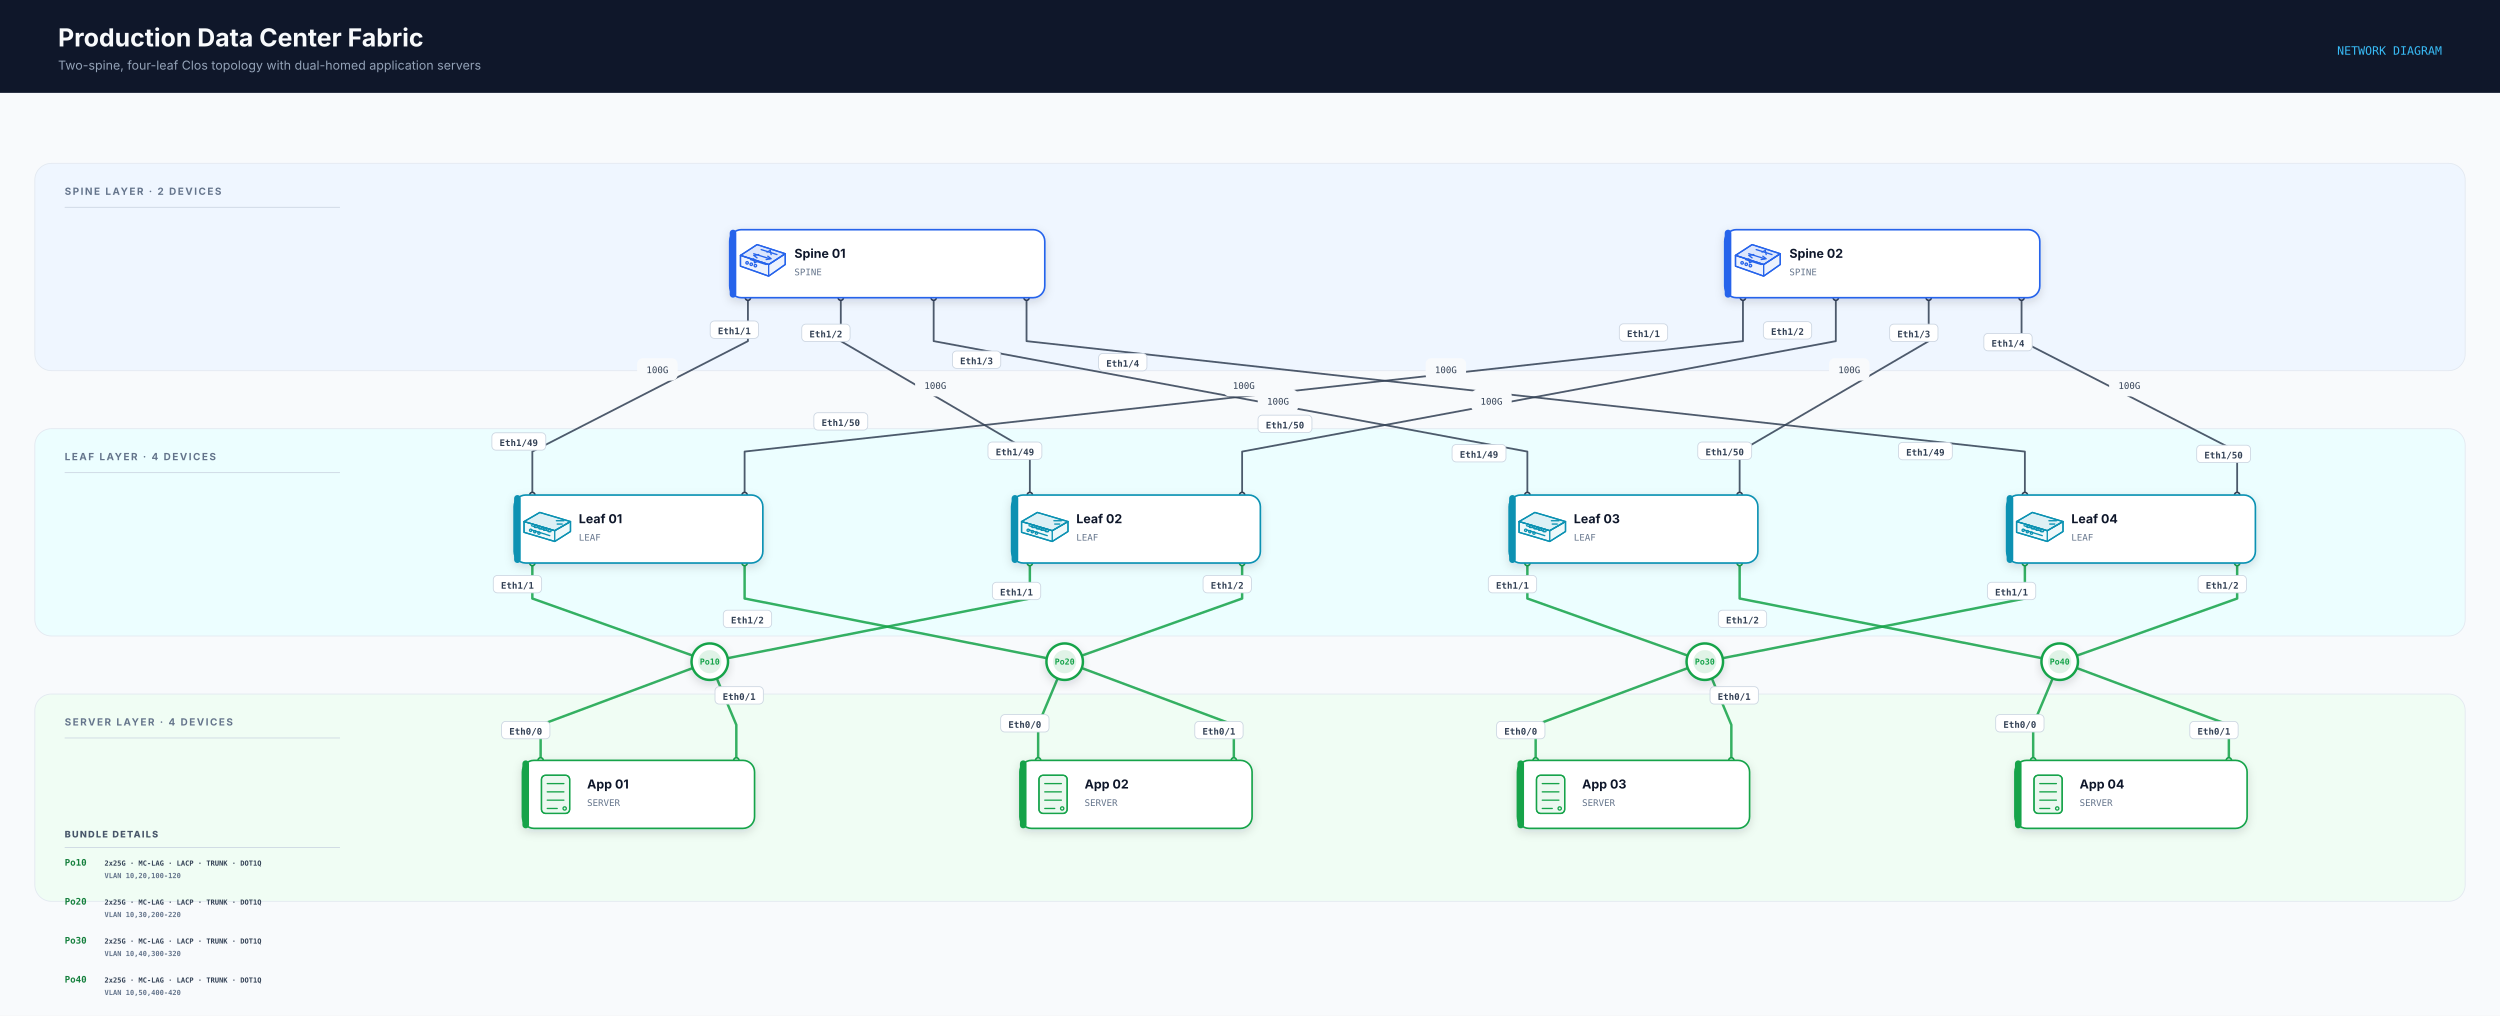
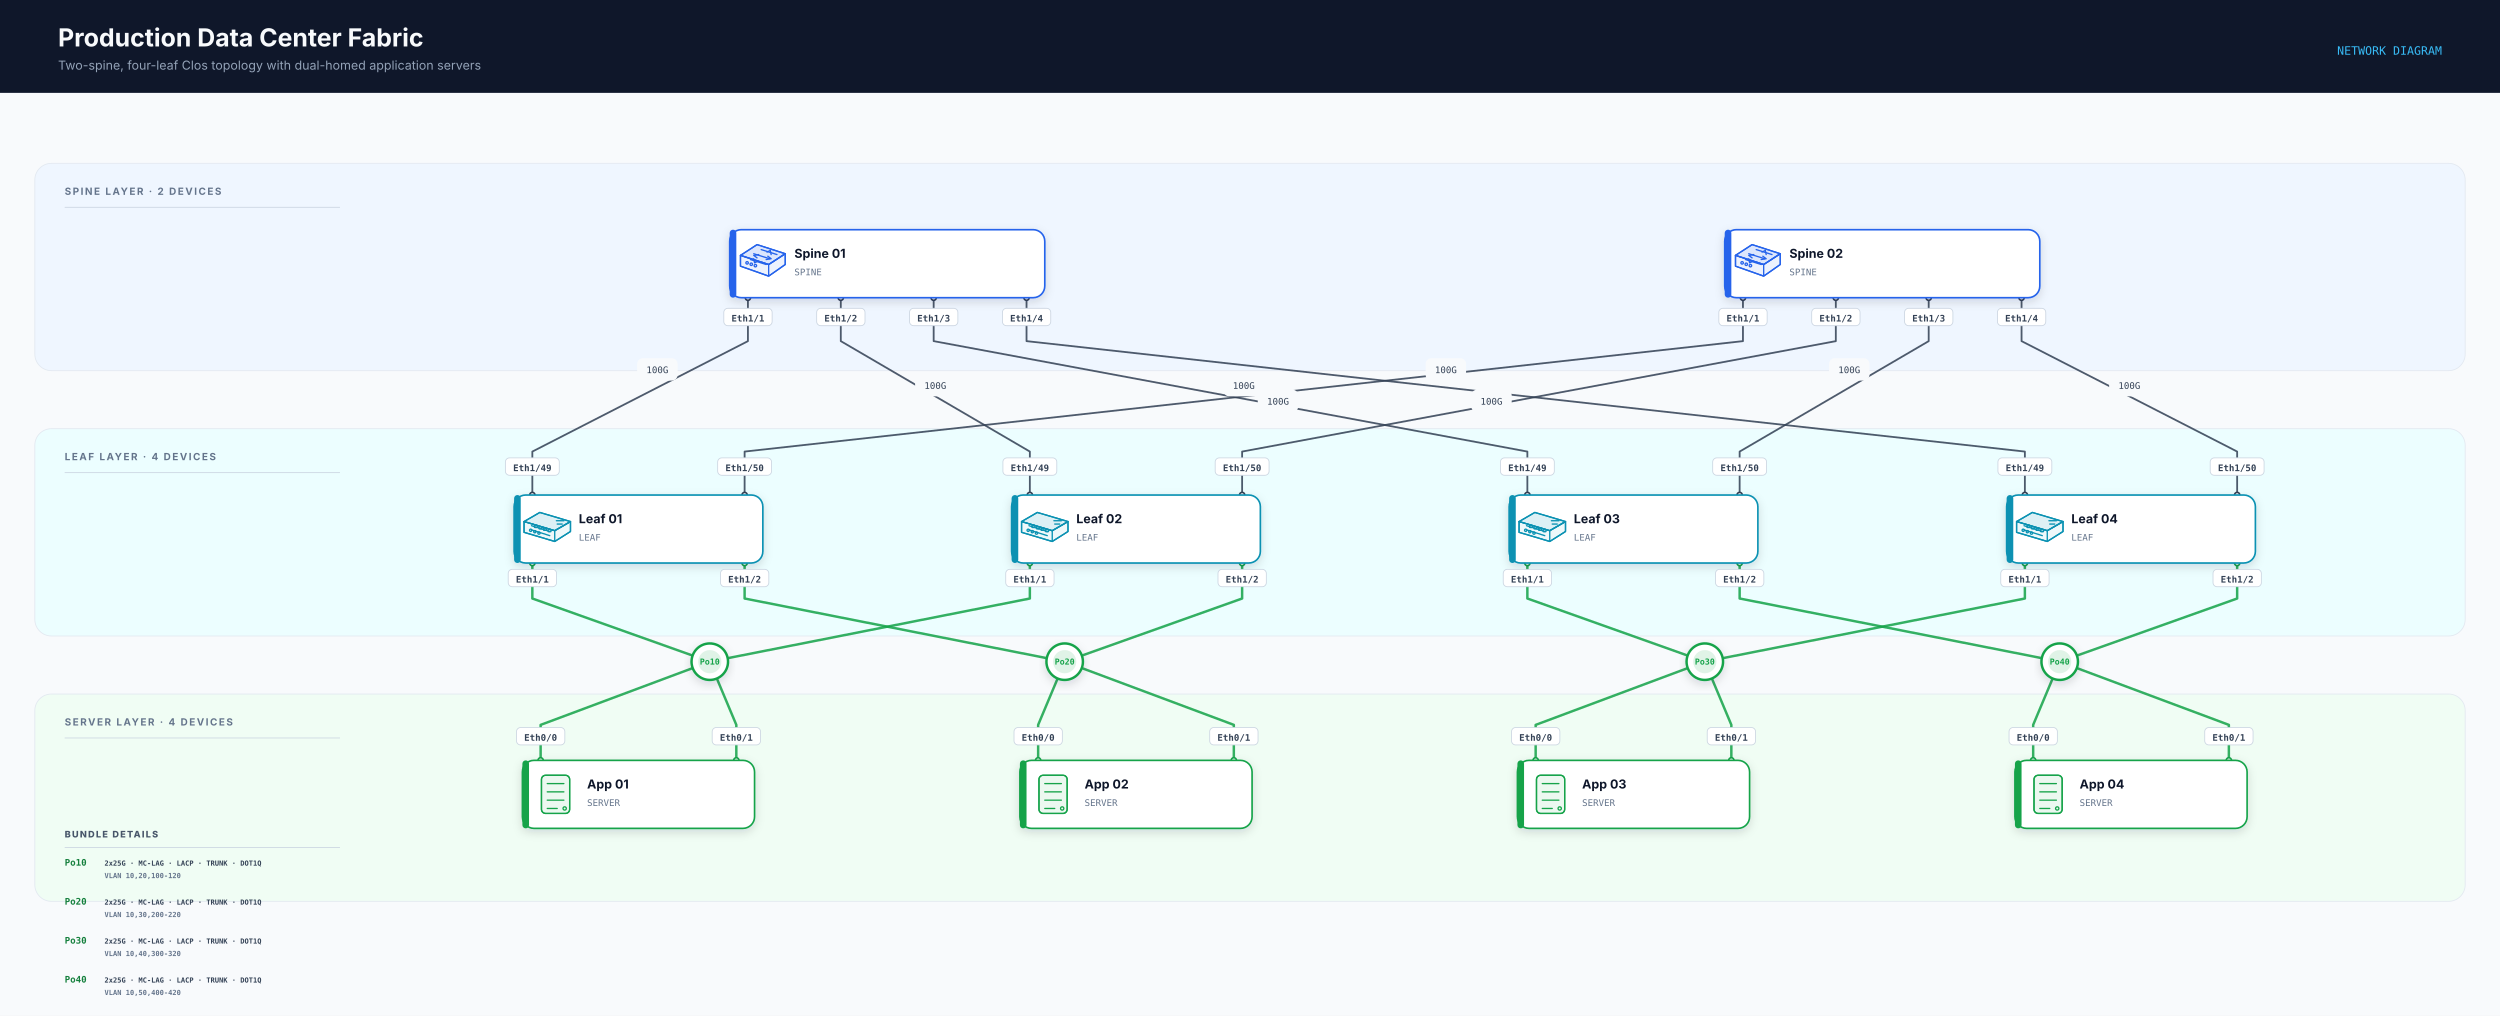
<svg xmlns="http://www.w3.org/2000/svg" class="theme-light" width="3015" height="1225" viewBox="0 0 3015 1225" role="img" shape-rendering="geometricPrecision">
  <defs>
    <filter id="shadow" x="-20%" y="-20%" width="140%" height="150%">
      <feDropShadow dx="0" dy="4" stdDeviation="6" flood-color="#0f172a" flood-opacity=".14" />
    </filter>
  </defs>
  <rect width="100%" height="100%" fill="#f8fafc" />
  <rect x="0" y="0" width="3015" height="112" fill="#0f172a" />
  <text x="70" y="56" fill="#f8fafc" font-family="Inter,Segoe UI,sans-serif" font-size="30" font-weight="700">Production Data Center Fabric</text>
  <text x="70" y="84" fill="#94a3b8" font-family="Inter,Segoe UI,sans-serif" font-size="15">Two-spine, four-leaf Clos topology with dual-homed application servers</text>
  <text x="2945" y="66" text-anchor="end" fill="#38bdf8" font-family="ui-monospace,SFMono-Regular,monospace" font-size="14">NETWORK DIAGRAM</text>
  <rect x="42" y="197.0" width="2931.0" height="250.0" rx="20" fill="#eff6ff" stroke="#e2e8f0" />
  <rect x="42" y="517.0" width="2931.0" height="250.0" rx="20" fill="#ecfeff" stroke="#e2e8f0" />
  <rect x="42" y="837.0" width="2931.0" height="250.0" rx="20" fill="#f0fdf4" stroke="#e2e8f0" />
  <g id="row-headings">
    <g class="row-heading row-heading-spine">
      <path d="M78 250.0 H410" stroke="#cbd5e1" stroke-width="1" />
      <text x="78" y="235.0" fill="#64748b" font-family="Inter,Segoe UI,sans-serif" font-size="12" font-weight="700" letter-spacing="1.8">SPINE LAYER · 2 DEVICES</text>
    </g>
    <g class="row-heading row-heading-leaf">
      <path d="M78 570.0 H410" stroke="#cbd5e1" stroke-width="1" />
      <text x="78" y="555.0" fill="#64748b" font-family="Inter,Segoe UI,sans-serif" font-size="12" font-weight="700" letter-spacing="1.8">LEAF LAYER · 4 DEVICES</text>
    </g>
    <g class="row-heading row-heading-server">
      <path d="M78 890.0 H410" stroke="#cbd5e1" stroke-width="1" />
      <text x="78" y="875.0" fill="#64748b" font-family="Inter,Segoe UI,sans-serif" font-size="12" font-weight="700" letter-spacing="1.8">SERVER LAYER · 4 DEVICES</text>
    </g>
  </g>
  <g id="links">
    <g id="link-1" data-netdiag-kind="link">
      <path d="M 902.0 359.0 V 411.4 L 642.0 544.6 V 597.0" fill="none" stroke="#334155" stroke-width="2.2" stroke-linecap="round" stroke-linejoin="round" opacity=".86" />
      <circle cx="902.0" cy="359.0" r="3.2" fill="#ffffff" stroke="#334155" stroke-width="2" />
      <circle cx="642.0" cy="597.0" r="3.2" fill="#ffffff" stroke="#334155" stroke-width="2" />
    </g>
    <g id="link-2" data-netdiag-kind="link">
      <path d="M 1014.0 359.0 V 411.4 L 1242.0 544.6 V 597.0" fill="none" stroke="#334155" stroke-width="2.2" stroke-linecap="round" stroke-linejoin="round" opacity=".86" />
      <circle cx="1014.0" cy="359.0" r="3.2" fill="#ffffff" stroke="#334155" stroke-width="2" />
      <circle cx="1242.0" cy="597.0" r="3.2" fill="#ffffff" stroke="#334155" stroke-width="2" />
    </g>
    <g id="link-3" data-netdiag-kind="link">
      <path d="M 1126.0 359.0 V 411.4 L 1842.0 544.6 V 597.0" fill="none" stroke="#334155" stroke-width="2.2" stroke-linecap="round" stroke-linejoin="round" opacity=".86" />
      <circle cx="1126.0" cy="359.0" r="3.2" fill="#ffffff" stroke="#334155" stroke-width="2" />
      <circle cx="1842.0" cy="597.0" r="3.2" fill="#ffffff" stroke="#334155" stroke-width="2" />
    </g>
    <g id="link-4" data-netdiag-kind="link">
      <path d="M 1238.0 359.0 V 411.4 L 2442.0 544.6 V 597.0" fill="none" stroke="#334155" stroke-width="2.2" stroke-linecap="round" stroke-linejoin="round" opacity=".86" />
      <circle cx="1238.0" cy="359.0" r="3.2" fill="#ffffff" stroke="#334155" stroke-width="2" />
      <circle cx="2442.0" cy="597.0" r="3.2" fill="#ffffff" stroke="#334155" stroke-width="2" />
    </g>
    <g id="link-5" data-netdiag-kind="link">
      <path d="M 2102.0 359.0 V 411.4 L 898.0 544.6 V 597.0" fill="none" stroke="#334155" stroke-width="2.2" stroke-linecap="round" stroke-linejoin="round" opacity=".86" />
      <circle cx="2102.0" cy="359.0" r="3.2" fill="#ffffff" stroke="#334155" stroke-width="2" />
      <circle cx="898.0" cy="597.0" r="3.2" fill="#ffffff" stroke="#334155" stroke-width="2" />
    </g>
    <g id="link-6" data-netdiag-kind="link">
      <path d="M 2214.0 359.0 V 411.4 L 1498.0 544.6 V 597.0" fill="none" stroke="#334155" stroke-width="2.2" stroke-linecap="round" stroke-linejoin="round" opacity=".86" />
      <circle cx="2214.0" cy="359.0" r="3.2" fill="#ffffff" stroke="#334155" stroke-width="2" />
      <circle cx="1498.0" cy="597.0" r="3.2" fill="#ffffff" stroke="#334155" stroke-width="2" />
    </g>
    <g id="link-7" data-netdiag-kind="link">
      <path d="M 2326.0 359.0 V 411.4 L 2098.0 544.6 V 597.0" fill="none" stroke="#334155" stroke-width="2.2" stroke-linecap="round" stroke-linejoin="round" opacity=".86" />
      <circle cx="2326.0" cy="359.0" r="3.2" fill="#ffffff" stroke="#334155" stroke-width="2" />
      <circle cx="2098.0" cy="597.0" r="3.2" fill="#ffffff" stroke="#334155" stroke-width="2" />
    </g>
    <g id="link-8" data-netdiag-kind="link">
      <path d="M 2438.0 359.0 V 411.4 L 2698.0 544.6 V 597.0" fill="none" stroke="#334155" stroke-width="2.2" stroke-linecap="round" stroke-linejoin="round" opacity=".86" />
      <circle cx="2438.0" cy="359.0" r="3.2" fill="#ffffff" stroke="#334155" stroke-width="2" />
      <circle cx="2698.0" cy="597.0" r="3.2" fill="#ffffff" stroke="#334155" stroke-width="2" />
    </g>
    <g id="link-9" data-netdiag-kind="link">
      <path d="M 642.0 679.0 V 721.8 L 856.0 798.0 L 652.0 874.2 V 917.0" fill="none" stroke="#16a34a" stroke-width="3.0" stroke-linecap="round" stroke-linejoin="round" opacity=".86" />
      <circle cx="642.0" cy="679.0" r="3.2" fill="#ffffff" stroke="#16a34a" stroke-width="2" />
      <circle cx="652.0" cy="917.0" r="3.2" fill="#ffffff" stroke="#16a34a" stroke-width="2" />
    </g>
    <g id="link-10" data-netdiag-kind="link">
      <path d="M 1242.0 679.0 V 721.8 L 856.0 798.0 L 888.0 874.2 V 917.0" fill="none" stroke="#16a34a" stroke-width="3.0" stroke-linecap="round" stroke-linejoin="round" opacity=".86" />
      <circle cx="1242.0" cy="679.0" r="3.2" fill="#ffffff" stroke="#16a34a" stroke-width="2" />
      <circle cx="888.0" cy="917.0" r="3.2" fill="#ffffff" stroke="#16a34a" stroke-width="2" />
    </g>
    <g id="link-11" data-netdiag-kind="link">
      <path d="M 898.0 679.0 V 721.8 L 1284.0 798.0 L 1252.0 874.2 V 917.0" fill="none" stroke="#16a34a" stroke-width="3.0" stroke-linecap="round" stroke-linejoin="round" opacity=".86" />
      <circle cx="898.0" cy="679.0" r="3.2" fill="#ffffff" stroke="#16a34a" stroke-width="2" />
      <circle cx="1252.0" cy="917.0" r="3.2" fill="#ffffff" stroke="#16a34a" stroke-width="2" />
    </g>
    <g id="link-12" data-netdiag-kind="link">
      <path d="M 1498.0 679.0 V 721.8 L 1284.0 798.0 L 1488.0 874.2 V 917.0" fill="none" stroke="#16a34a" stroke-width="3.0" stroke-linecap="round" stroke-linejoin="round" opacity=".86" />
      <circle cx="1498.0" cy="679.0" r="3.2" fill="#ffffff" stroke="#16a34a" stroke-width="2" />
      <circle cx="1488.0" cy="917.0" r="3.2" fill="#ffffff" stroke="#16a34a" stroke-width="2" />
    </g>
    <g id="link-13" data-netdiag-kind="link">
      <path d="M 1842.0 679.0 V 721.8 L 2056.0 798.0 L 1852.0 874.2 V 917.0" fill="none" stroke="#16a34a" stroke-width="3.0" stroke-linecap="round" stroke-linejoin="round" opacity=".86" />
      <circle cx="1842.0" cy="679.0" r="3.2" fill="#ffffff" stroke="#16a34a" stroke-width="2" />
      <circle cx="1852.0" cy="917.0" r="3.2" fill="#ffffff" stroke="#16a34a" stroke-width="2" />
    </g>
    <g id="link-14" data-netdiag-kind="link">
      <path d="M 2442.0 679.0 V 721.8 L 2056.0 798.0 L 2088.0 874.2 V 917.0" fill="none" stroke="#16a34a" stroke-width="3.0" stroke-linecap="round" stroke-linejoin="round" opacity=".86" />
      <circle cx="2442.0" cy="679.0" r="3.2" fill="#ffffff" stroke="#16a34a" stroke-width="2" />
      <circle cx="2088.0" cy="917.0" r="3.2" fill="#ffffff" stroke="#16a34a" stroke-width="2" />
    </g>
    <g id="link-15" data-netdiag-kind="link">
      <path d="M 2098.0 679.0 V 721.8 L 2484.0 798.0 L 2452.0 874.2 V 917.0" fill="none" stroke="#16a34a" stroke-width="3.0" stroke-linecap="round" stroke-linejoin="round" opacity=".86" />
      <circle cx="2098.0" cy="679.0" r="3.2" fill="#ffffff" stroke="#16a34a" stroke-width="2" />
      <circle cx="2452.0" cy="917.0" r="3.2" fill="#ffffff" stroke="#16a34a" stroke-width="2" />
    </g>
    <g id="link-16" data-netdiag-kind="link">
      <path d="M 2698.0 679.0 V 721.8 L 2484.0 798.0 L 2688.0 874.2 V 917.0" fill="none" stroke="#16a34a" stroke-width="3.0" stroke-linecap="round" stroke-linejoin="round" opacity=".86" />
      <circle cx="2698.0" cy="679.0" r="3.2" fill="#ffffff" stroke="#16a34a" stroke-width="2" />
      <circle cx="2688.0" cy="917.0" r="3.2" fill="#ffffff" stroke="#16a34a" stroke-width="2" />
    </g>
  </g>
  <g id="nodes">
    <g id="app-01" data-netdiag-kind="node" filter="url(#shadow)">
      <rect x="630.0" y="917.0" width="280.0" height="82.0" rx="14" fill="#ffffff" stroke="#16a34a" stroke-width="2" />
      <rect x="630.0" y="917.0" width="8" height="82.0" rx="4" fill="#16a34a" />
      <g class="device-icon device-icon-server" transform="translate(670.0 958.0)" stroke="#16a34a" fill="none" stroke-width="1.6" stroke-linecap="round" stroke-linejoin="round">
        <rect x="-17" y="-23" width="34" height="46" rx="5" fill="#16a34a" fill-opacity=".08" />
        <rect x="-17" y="-23" width="34" height="46" rx="5" />
        <path d="M-10 -13h20M-10 -3h20M-10 7h20M-10 17h12" />
        <circle cx="11" cy="17" r="2" />
      </g>
      <text class="node-title" x="708.0" y="951.0" fill="#0f172a" font-family="Inter,Segoe UI,Arial,sans-serif" font-size="15" font-weight="700">App 01</text>
      <text x="708.0" y="972.0" fill="#64748b" font-family="ui-monospace,SFMono-Regular,monospace" font-size="11">SERVER</text>
    </g>
    <g id="app-02" data-netdiag-kind="node" filter="url(#shadow)">
      <rect x="1230.0" y="917.0" width="280.0" height="82.0" rx="14" fill="#ffffff" stroke="#16a34a" stroke-width="2" />
      <rect x="1230.0" y="917.0" width="8" height="82.0" rx="4" fill="#16a34a" />
      <g class="device-icon device-icon-server" transform="translate(1270.0 958.0)" stroke="#16a34a" fill="none" stroke-width="1.6" stroke-linecap="round" stroke-linejoin="round">
        <rect x="-17" y="-23" width="34" height="46" rx="5" fill="#16a34a" fill-opacity=".08" />
        <rect x="-17" y="-23" width="34" height="46" rx="5" />
        <path d="M-10 -13h20M-10 -3h20M-10 7h20M-10 17h12" />
        <circle cx="11" cy="17" r="2" />
      </g>
      <text class="node-title" x="1308.0" y="951.0" fill="#0f172a" font-family="Inter,Segoe UI,Arial,sans-serif" font-size="15" font-weight="700">App 02</text>
      <text x="1308.0" y="972.0" fill="#64748b" font-family="ui-monospace,SFMono-Regular,monospace" font-size="11">SERVER</text>
    </g>
    <g id="app-03" data-netdiag-kind="node" filter="url(#shadow)">
      <rect x="1830.0" y="917.0" width="280.0" height="82.0" rx="14" fill="#ffffff" stroke="#16a34a" stroke-width="2" />
      <rect x="1830.0" y="917.0" width="8" height="82.0" rx="4" fill="#16a34a" />
      <g class="device-icon device-icon-server" transform="translate(1870.0 958.0)" stroke="#16a34a" fill="none" stroke-width="1.6" stroke-linecap="round" stroke-linejoin="round">
        <rect x="-17" y="-23" width="34" height="46" rx="5" fill="#16a34a" fill-opacity=".08" />
        <rect x="-17" y="-23" width="34" height="46" rx="5" />
        <path d="M-10 -13h20M-10 -3h20M-10 7h20M-10 17h12" />
        <circle cx="11" cy="17" r="2" />
      </g>
      <text class="node-title" x="1908.0" y="951.0" fill="#0f172a" font-family="Inter,Segoe UI,Arial,sans-serif" font-size="15" font-weight="700">App 03</text>
      <text x="1908.0" y="972.0" fill="#64748b" font-family="ui-monospace,SFMono-Regular,monospace" font-size="11">SERVER</text>
    </g>
    <g id="app-04" data-netdiag-kind="node" filter="url(#shadow)">
      <rect x="2430.0" y="917.0" width="280.0" height="82.0" rx="14" fill="#ffffff" stroke="#16a34a" stroke-width="2" />
      <rect x="2430.0" y="917.0" width="8" height="82.0" rx="4" fill="#16a34a" />
      <g class="device-icon device-icon-server" transform="translate(2470.0 958.0)" stroke="#16a34a" fill="none" stroke-width="1.6" stroke-linecap="round" stroke-linejoin="round">
        <rect x="-17" y="-23" width="34" height="46" rx="5" fill="#16a34a" fill-opacity=".08" />
        <rect x="-17" y="-23" width="34" height="46" rx="5" />
        <path d="M-10 -13h20M-10 -3h20M-10 7h20M-10 17h12" />
        <circle cx="11" cy="17" r="2" />
      </g>
      <text class="node-title" x="2508.0" y="951.0" fill="#0f172a" font-family="Inter,Segoe UI,Arial,sans-serif" font-size="15" font-weight="700">App 04</text>
      <text x="2508.0" y="972.0" fill="#64748b" font-family="ui-monospace,SFMono-Regular,monospace" font-size="11">SERVER</text>
    </g>
    <g id="leaf-01" data-netdiag-kind="node" filter="url(#shadow)">
      <rect x="620.0" y="597.0" width="300.0" height="82.0" rx="14" fill="#ffffff" stroke="#0891b2" stroke-width="2" />
      <rect x="620.0" y="597.0" width="8" height="82.0" rx="4" fill="#0891b2" />
      <g class="device-icon device-icon-leaf" transform="translate(660.0 638.0)" stroke="#0891b2" fill="none" stroke-width="1.6" stroke-linecap="round" stroke-linejoin="round">
        <path d="M-28 -9 -9 -20 28 -9 9 2Z" fill="#0891b2" fill-opacity=".14" />
        <path d="M-28 -9 9 2 28 -9v12L9 15-28 4Z" fill="#0891b2" fill-opacity=".07" />
        <path d="M-28 -9 -9 -20 28 -9 9 2Z" />
        <path d="M-28 -9v13L9 15 28 3v-12M9 2v13" />
        <path d="M-19 -4 3 3M-19 1 3 8" />
        <rect x="-15.5" y="-4.5" width="3.5" height="2.7" rx=".5" />
        <rect x="-10" y="-2.8" width="3.5" height="2.7" rx=".5" />
        <rect x="-4.5" y="-1.1" width="3.5" height="2.7" rx=".5" />
        <rect x="1" y=".6" width="3.5" height="2.7" rx=".5" />
        <circle cx="-20" cy="1.5" r="1.4" />
        <circle cx="-15" cy="3.2" r="1.4" />
        <circle cx="-10" cy="4.9" r="1.4" />
        <path d="M11 -10h9M12 -6h6" />
      </g>
      <text class="node-title" x="698.0" y="631.0" fill="#0f172a" font-family="Inter,Segoe UI,Arial,sans-serif" font-size="15" font-weight="700">Leaf 01</text>
      <text x="698.0" y="652.0" fill="#64748b" font-family="ui-monospace,SFMono-Regular,monospace" font-size="11">LEAF</text>
    </g>
    <g id="leaf-02" data-netdiag-kind="node" filter="url(#shadow)">
      <rect x="1220.0" y="597.0" width="300.0" height="82.0" rx="14" fill="#ffffff" stroke="#0891b2" stroke-width="2" />
      <rect x="1220.0" y="597.0" width="8" height="82.0" rx="4" fill="#0891b2" />
      <g class="device-icon device-icon-leaf" transform="translate(1260.0 638.0)" stroke="#0891b2" fill="none" stroke-width="1.6" stroke-linecap="round" stroke-linejoin="round">
        <path d="M-28 -9 -9 -20 28 -9 9 2Z" fill="#0891b2" fill-opacity=".14" />
        <path d="M-28 -9 9 2 28 -9v12L9 15-28 4Z" fill="#0891b2" fill-opacity=".07" />
        <path d="M-28 -9 -9 -20 28 -9 9 2Z" />
        <path d="M-28 -9v13L9 15 28 3v-12M9 2v13" />
        <path d="M-19 -4 3 3M-19 1 3 8" />
        <rect x="-15.5" y="-4.5" width="3.5" height="2.7" rx=".5" />
        <rect x="-10" y="-2.8" width="3.5" height="2.7" rx=".5" />
        <rect x="-4.5" y="-1.1" width="3.5" height="2.7" rx=".5" />
        <rect x="1" y=".6" width="3.5" height="2.7" rx=".5" />
        <circle cx="-20" cy="1.5" r="1.4" />
        <circle cx="-15" cy="3.2" r="1.4" />
        <circle cx="-10" cy="4.9" r="1.4" />
        <path d="M11 -10h9M12 -6h6" />
      </g>
      <text class="node-title" x="1298.0" y="631.0" fill="#0f172a" font-family="Inter,Segoe UI,Arial,sans-serif" font-size="15" font-weight="700">Leaf 02</text>
      <text x="1298.0" y="652.0" fill="#64748b" font-family="ui-monospace,SFMono-Regular,monospace" font-size="11">LEAF</text>
    </g>
    <g id="leaf-03" data-netdiag-kind="node" filter="url(#shadow)">
      <rect x="1820.0" y="597.0" width="300.0" height="82.0" rx="14" fill="#ffffff" stroke="#0891b2" stroke-width="2" />
      <rect x="1820.0" y="597.0" width="8" height="82.0" rx="4" fill="#0891b2" />
      <g class="device-icon device-icon-leaf" transform="translate(1860.0 638.0)" stroke="#0891b2" fill="none" stroke-width="1.6" stroke-linecap="round" stroke-linejoin="round">
        <path d="M-28 -9 -9 -20 28 -9 9 2Z" fill="#0891b2" fill-opacity=".14" />
        <path d="M-28 -9 9 2 28 -9v12L9 15-28 4Z" fill="#0891b2" fill-opacity=".07" />
        <path d="M-28 -9 -9 -20 28 -9 9 2Z" />
        <path d="M-28 -9v13L9 15 28 3v-12M9 2v13" />
        <path d="M-19 -4 3 3M-19 1 3 8" />
        <rect x="-15.5" y="-4.5" width="3.5" height="2.7" rx=".5" />
        <rect x="-10" y="-2.8" width="3.5" height="2.7" rx=".5" />
        <rect x="-4.5" y="-1.1" width="3.5" height="2.7" rx=".5" />
        <rect x="1" y=".6" width="3.5" height="2.7" rx=".5" />
        <circle cx="-20" cy="1.5" r="1.4" />
        <circle cx="-15" cy="3.2" r="1.4" />
        <circle cx="-10" cy="4.9" r="1.4" />
        <path d="M11 -10h9M12 -6h6" />
      </g>
      <text class="node-title" x="1898.0" y="631.0" fill="#0f172a" font-family="Inter,Segoe UI,Arial,sans-serif" font-size="15" font-weight="700">Leaf 03</text>
      <text x="1898.0" y="652.0" fill="#64748b" font-family="ui-monospace,SFMono-Regular,monospace" font-size="11">LEAF</text>
    </g>
    <g id="leaf-04" data-netdiag-kind="node" filter="url(#shadow)">
      <rect x="2420.0" y="597.0" width="300.0" height="82.0" rx="14" fill="#ffffff" stroke="#0891b2" stroke-width="2" />
      <rect x="2420.0" y="597.0" width="8" height="82.0" rx="4" fill="#0891b2" />
      <g class="device-icon device-icon-leaf" transform="translate(2460.0 638.0)" stroke="#0891b2" fill="none" stroke-width="1.6" stroke-linecap="round" stroke-linejoin="round">
        <path d="M-28 -9 -9 -20 28 -9 9 2Z" fill="#0891b2" fill-opacity=".14" />
        <path d="M-28 -9 9 2 28 -9v12L9 15-28 4Z" fill="#0891b2" fill-opacity=".07" />
        <path d="M-28 -9 -9 -20 28 -9 9 2Z" />
        <path d="M-28 -9v13L9 15 28 3v-12M9 2v13" />
        <path d="M-19 -4 3 3M-19 1 3 8" />
        <rect x="-15.5" y="-4.5" width="3.5" height="2.7" rx=".5" />
        <rect x="-10" y="-2.8" width="3.5" height="2.7" rx=".5" />
        <rect x="-4.5" y="-1.1" width="3.5" height="2.7" rx=".5" />
        <rect x="1" y=".6" width="3.5" height="2.7" rx=".5" />
        <circle cx="-20" cy="1.5" r="1.4" />
        <circle cx="-15" cy="3.2" r="1.4" />
        <circle cx="-10" cy="4.9" r="1.4" />
        <path d="M11 -10h9M12 -6h6" />
      </g>
      <text class="node-title" x="2498.0" y="631.0" fill="#0f172a" font-family="Inter,Segoe UI,Arial,sans-serif" font-size="15" font-weight="700">Leaf 04</text>
      <text x="2498.0" y="652.0" fill="#64748b" font-family="ui-monospace,SFMono-Regular,monospace" font-size="11">LEAF</text>
    </g>
    <g id="spine-01" data-netdiag-kind="node" filter="url(#shadow)">
      <rect x="880.0" y="277.0" width="380.0" height="82.0" rx="14" fill="#ffffff" stroke="#2563eb" stroke-width="2" />
      <rect x="880.0" y="277.0" width="8" height="82.0" rx="4" fill="#2563eb" />
      <g class="device-icon device-icon-spine" transform="translate(920.0 318.0)" stroke="#2563eb" fill="none" stroke-width="1.6" stroke-linecap="round" stroke-linejoin="round">
        <path d="M-27 -10 -7 -23 27 -12 7 1Z" fill="#2563eb" fill-opacity=".16" />
        <path d="M-27 -10 7 1 27 -12v13L7 15-27 3Z" fill="#2563eb" fill-opacity=".08" />
        <path d="M-27 -10 -7 -23 27 -12 7 1Z" />
        <path d="M-27 -10v13L7 15 27 1v-13M7 1v14" />
        <path d="M-11 -12 8 -6M-2 -17 17 -11M-15 -5 4 1" />
        <path d="m6 -9 4 3-6 1M5 -14l4-2 1 5M-7 -7l-4-3 6-1M-6 -3l-4 2-1-5" />
        <circle cx="-19" cy="-1" r="1.5" />
        <circle cx="-14" cy=".7" r="1.5" />
        <circle cx="-9" cy="2.4" r="1.5" />
      </g>
      <text class="node-title" x="958.0" y="311.0" fill="#0f172a" font-family="Inter,Segoe UI,Arial,sans-serif" font-size="15" font-weight="700">Spine 01</text>
      <text x="958.0" y="332.0" fill="#64748b" font-family="ui-monospace,SFMono-Regular,monospace" font-size="11">SPINE</text>
    </g>
    <g id="spine-02" data-netdiag-kind="node" filter="url(#shadow)">
      <rect x="2080.0" y="277.0" width="380.0" height="82.0" rx="14" fill="#ffffff" stroke="#2563eb" stroke-width="2" />
      <rect x="2080.0" y="277.0" width="8" height="82.0" rx="4" fill="#2563eb" />
      <g class="device-icon device-icon-spine" transform="translate(2120.0 318.0)" stroke="#2563eb" fill="none" stroke-width="1.6" stroke-linecap="round" stroke-linejoin="round">
        <path d="M-27 -10 -7 -23 27 -12 7 1Z" fill="#2563eb" fill-opacity=".16" />
        <path d="M-27 -10 7 1 27 -12v13L7 15-27 3Z" fill="#2563eb" fill-opacity=".08" />
        <path d="M-27 -10 -7 -23 27 -12 7 1Z" />
        <path d="M-27 -10v13L7 15 27 1v-13M7 1v14" />
        <path d="M-11 -12 8 -6M-2 -17 17 -11M-15 -5 4 1" />
        <path d="m6 -9 4 3-6 1M5 -14l4-2 1 5M-7 -7l-4-3 6-1M-6 -3l-4 2-1-5" />
        <circle cx="-19" cy="-1" r="1.5" />
        <circle cx="-14" cy=".7" r="1.5" />
        <circle cx="-9" cy="2.4" r="1.5" />
      </g>
      <text class="node-title" x="2158.0" y="311.0" fill="#0f172a" font-family="Inter,Segoe UI,Arial,sans-serif" font-size="15" font-weight="700">Spine 02</text>
      <text x="2158.0" y="332.0" fill="#64748b" font-family="ui-monospace,SFMono-Regular,monospace" font-size="11">SPINE</text>
    </g>
  </g>
  <g id="link-annotations" pointer-events="none">
    <g id="link-annotation-1" class="link-annotation">
-       <rect class="interface-label-badge" x="856.5" y="387.1" width="58.3" height="21.0" rx="5.0" fill="#ffffff" stroke="#cbd5e1" stroke-width="1" />
-       <text class="interface-label-text" x="885.6" y="403.1" text-anchor="middle" fill="#334155" font-family="ui-monospace,SFMono-Regular,monospace" font-size="11" font-weight="650">Eth1/1</text>
-       <rect class="interface-label-badge" x="593.2" y="521.9" width="65.0" height="21.0" rx="5.0" fill="#ffffff" stroke="#cbd5e1" stroke-width="1" />
-       <text class="interface-label-text" x="625.6" y="537.9" text-anchor="middle" fill="#334155" font-family="ui-monospace,SFMono-Regular,monospace" font-size="11" font-weight="650">Eth1/49</text>
+       <rect class="interface-label-badge" x="872.9" y="371.8" width="58.3" height="21.0" rx="5.0" fill="#ffffff" stroke="#cbd5e1" stroke-width="1" />
+       <text class="interface-label-text" x="902.0" y="387.8" text-anchor="middle" fill="#334155" font-family="ui-monospace,SFMono-Regular,monospace" font-size="11" font-weight="650">Eth1/1</text>
+       <rect class="interface-label-badge" x="609.5" y="552.2" width="65.0" height="21.0" rx="5.0" fill="#ffffff" stroke="#cbd5e1" stroke-width="1" />
+       <text class="interface-label-text" x="642.0" y="568.2" text-anchor="middle" fill="#334155" font-family="ui-monospace,SFMono-Regular,monospace" font-size="11" font-weight="650">Eth1/49</text>
      <rect class="label-mask" x="770.4" y="434.0" width="44.8" height="23" rx="5" fill="#f8fafc" stroke="#f8fafc" stroke-width="4" />
      <text x="792.8" y="450.0" text-anchor="middle" fill="#334155" font-family="ui-monospace,SFMono-Regular,monospace" font-size="11" font-weight="500">100G</text>
    </g>
    <g id="link-annotation-2" class="link-annotation">
-       <rect class="interface-label-badge" x="966.9" y="390.9" width="58.3" height="21.0" rx="5.0" fill="#ffffff" stroke="#cbd5e1" stroke-width="1" />
-       <text class="interface-label-text" x="996.0" y="406.9" text-anchor="middle" fill="#334155" font-family="ui-monospace,SFMono-Regular,monospace" font-size="11" font-weight="650">Eth1/2</text>
-       <rect class="interface-label-badge" x="1191.5" y="533.1" width="65.0" height="21.0" rx="5.0" fill="#ffffff" stroke="#cbd5e1" stroke-width="1" />
-       <text class="interface-label-text" x="1224.0" y="549.1" text-anchor="middle" fill="#334155" font-family="ui-monospace,SFMono-Regular,monospace" font-size="11" font-weight="650">Eth1/49</text>
+       <rect class="interface-label-badge" x="984.9" y="371.8" width="58.3" height="21.0" rx="5.0" fill="#ffffff" stroke="#cbd5e1" stroke-width="1" />
+       <text class="interface-label-text" x="1014.0" y="387.8" text-anchor="middle" fill="#334155" font-family="ui-monospace,SFMono-Regular,monospace" font-size="11" font-weight="650">Eth1/2</text>
+       <rect class="interface-label-badge" x="1209.5" y="552.2" width="65.0" height="21.0" rx="5.0" fill="#ffffff" stroke="#cbd5e1" stroke-width="1" />
+       <text class="interface-label-text" x="1242.0" y="568.2" text-anchor="middle" fill="#334155" font-family="ui-monospace,SFMono-Regular,monospace" font-size="11" font-weight="650">Eth1/49</text>
      <rect class="label-mask" x="1105.6" y="453.0" width="44.8" height="23" rx="5" fill="#f8fafc" stroke="#f8fafc" stroke-width="4" />
      <text x="1128.0" y="469.0" text-anchor="middle" fill="#334155" font-family="ui-monospace,SFMono-Regular,monospace" font-size="11" font-weight="500">100G</text>
    </g>
    <g id="link-annotation-3" class="link-annotation">
-       <rect class="interface-label-badge" x="1148.6" y="423.3" width="58.3" height="21.0" rx="5.0" fill="#ffffff" stroke="#cbd5e1" stroke-width="1" />
-       <text class="interface-label-text" x="1177.7" y="439.3" text-anchor="middle" fill="#334155" font-family="ui-monospace,SFMono-Regular,monospace" font-size="11" font-weight="650">Eth1/3</text>
-       <rect class="interface-label-badge" x="1751.2" y="536.1" width="65.0" height="21.0" rx="5.0" fill="#ffffff" stroke="#cbd5e1" stroke-width="1" />
-       <text class="interface-label-text" x="1783.7" y="552.1" text-anchor="middle" fill="#334155" font-family="ui-monospace,SFMono-Regular,monospace" font-size="11" font-weight="650">Eth1/49</text>
+       <rect class="interface-label-badge" x="1096.9" y="371.8" width="58.3" height="21.0" rx="5.0" fill="#ffffff" stroke="#cbd5e1" stroke-width="1" />
+       <text class="interface-label-text" x="1126.0" y="387.8" text-anchor="middle" fill="#334155" font-family="ui-monospace,SFMono-Regular,monospace" font-size="11" font-weight="650">Eth1/3</text>
+       <rect class="interface-label-badge" x="1809.5" y="552.2" width="65.0" height="21.0" rx="5.0" fill="#ffffff" stroke="#cbd5e1" stroke-width="1" />
+       <text class="interface-label-text" x="1842.0" y="568.2" text-anchor="middle" fill="#334155" font-family="ui-monospace,SFMono-Regular,monospace" font-size="11" font-weight="650">Eth1/49</text>
      <rect class="label-mask" x="1518.9" y="472.0" width="44.8" height="23" rx="5" fill="#f8fafc" stroke="#f8fafc" stroke-width="4" />
      <text x="1541.3" y="488.0" text-anchor="middle" fill="#334155" font-family="ui-monospace,SFMono-Regular,monospace" font-size="11" font-weight="500">100G</text>
    </g>
    <g id="link-annotation-4" class="link-annotation">
-       <rect class="interface-label-badge" x="1324.9" y="426.3" width="58.3" height="21.0" rx="5.0" fill="#ffffff" stroke="#cbd5e1" stroke-width="1" />
-       <text class="interface-label-text" x="1354.0" y="442.3" text-anchor="middle" fill="#334155" font-family="ui-monospace,SFMono-Regular,monospace" font-size="11" font-weight="650">Eth1/4</text>
-       <rect class="interface-label-badge" x="2289.5" y="533.5" width="65.0" height="21.0" rx="5.0" fill="#ffffff" stroke="#cbd5e1" stroke-width="1" />
-       <text class="interface-label-text" x="2322.0" y="549.5" text-anchor="middle" fill="#334155" font-family="ui-monospace,SFMono-Regular,monospace" font-size="11" font-weight="650">Eth1/49</text>
+       <rect class="interface-label-badge" x="1208.9" y="371.8" width="58.3" height="21.0" rx="5.0" fill="#ffffff" stroke="#cbd5e1" stroke-width="1" />
+       <text class="interface-label-text" x="1238.0" y="387.8" text-anchor="middle" fill="#334155" font-family="ui-monospace,SFMono-Regular,monospace" font-size="11" font-weight="650">Eth1/4</text>
+       <rect class="interface-label-badge" x="2409.5" y="552.2" width="65.0" height="21.0" rx="5.0" fill="#ffffff" stroke="#cbd5e1" stroke-width="1" />
+       <text class="interface-label-text" x="2442.0" y="568.2" text-anchor="middle" fill="#334155" font-family="ui-monospace,SFMono-Regular,monospace" font-size="11" font-weight="650">Eth1/49</text>
      <rect class="label-mask" x="1721.3" y="434.0" width="44.8" height="23" rx="5" fill="#f8fafc" stroke="#f8fafc" stroke-width="4" />
      <text x="1743.7" y="450.0" text-anchor="middle" fill="#334155" font-family="ui-monospace,SFMono-Regular,monospace" font-size="11" font-weight="500">100G</text>
    </g>
    <g id="link-annotation-5" class="link-annotation">
-       <rect class="interface-label-badge" x="1952.9" y="390.5" width="58.3" height="21.0" rx="5.0" fill="#ffffff" stroke="#cbd5e1" stroke-width="1" />
-       <text class="interface-label-text" x="1982.0" y="406.5" text-anchor="middle" fill="#334155" font-family="ui-monospace,SFMono-Regular,monospace" font-size="11" font-weight="650">Eth1/1</text>
-       <rect class="interface-label-badge" x="981.5" y="497.7" width="65.0" height="21.0" rx="5.0" fill="#ffffff" stroke="#cbd5e1" stroke-width="1" />
-       <text class="interface-label-text" x="1014.0" y="513.7" text-anchor="middle" fill="#334155" font-family="ui-monospace,SFMono-Regular,monospace" font-size="11" font-weight="650">Eth1/50</text>
+       <rect class="interface-label-badge" x="2072.9" y="371.8" width="58.3" height="21.0" rx="5.0" fill="#ffffff" stroke="#cbd5e1" stroke-width="1" />
+       <text class="interface-label-text" x="2102.0" y="387.8" text-anchor="middle" fill="#334155" font-family="ui-monospace,SFMono-Regular,monospace" font-size="11" font-weight="650">Eth1/1</text>
+       <rect class="interface-label-badge" x="865.5" y="552.2" width="65.0" height="21.0" rx="5.0" fill="#ffffff" stroke="#cbd5e1" stroke-width="1" />
+       <text class="interface-label-text" x="898.0" y="568.2" text-anchor="middle" fill="#334155" font-family="ui-monospace,SFMono-Regular,monospace" font-size="11" font-weight="650">Eth1/50</text>
      <rect class="label-mask" x="1477.6" y="453.0" width="44.8" height="23" rx="5" fill="#f8fafc" stroke="#f8fafc" stroke-width="4" />
      <text x="1500.0" y="469.0" text-anchor="middle" fill="#334155" font-family="ui-monospace,SFMono-Regular,monospace" font-size="11" font-weight="500">100G</text>
    </g>
    <g id="link-annotation-6" class="link-annotation">
-       <rect class="interface-label-badge" x="2126.6" y="387.9" width="58.3" height="21.0" rx="5.0" fill="#ffffff" stroke="#cbd5e1" stroke-width="1" />
-       <text class="interface-label-text" x="2155.7" y="403.9" text-anchor="middle" fill="#334155" font-family="ui-monospace,SFMono-Regular,monospace" font-size="11" font-weight="650">Eth1/2</text>
-       <rect class="interface-label-badge" x="1517.2" y="500.7" width="65.0" height="21.0" rx="5.0" fill="#ffffff" stroke="#cbd5e1" stroke-width="1" />
-       <text class="interface-label-text" x="1549.7" y="516.7" text-anchor="middle" fill="#334155" font-family="ui-monospace,SFMono-Regular,monospace" font-size="11" font-weight="650">Eth1/50</text>
+       <rect class="interface-label-badge" x="2184.9" y="371.8" width="58.3" height="21.0" rx="5.0" fill="#ffffff" stroke="#cbd5e1" stroke-width="1" />
+       <text class="interface-label-text" x="2214.0" y="387.8" text-anchor="middle" fill="#334155" font-family="ui-monospace,SFMono-Regular,monospace" font-size="11" font-weight="650">Eth1/2</text>
+       <rect class="interface-label-badge" x="1465.5" y="552.2" width="65.0" height="21.0" rx="5.0" fill="#ffffff" stroke="#cbd5e1" stroke-width="1" />
+       <text class="interface-label-text" x="1498.0" y="568.2" text-anchor="middle" fill="#334155" font-family="ui-monospace,SFMono-Regular,monospace" font-size="11" font-weight="650">Eth1/50</text>
      <rect class="label-mask" x="1776.3" y="472.0" width="44.8" height="23" rx="5" fill="#f8fafc" stroke="#f8fafc" stroke-width="4" />
      <text x="1798.7" y="488.0" text-anchor="middle" fill="#334155" font-family="ui-monospace,SFMono-Regular,monospace" font-size="11" font-weight="500">100G</text>
    </g>
    <g id="link-annotation-7" class="link-annotation">
-       <rect class="interface-label-badge" x="2278.9" y="390.9" width="58.3" height="21.0" rx="5.0" fill="#ffffff" stroke="#cbd5e1" stroke-width="1" />
-       <text class="interface-label-text" x="2308.0" y="406.9" text-anchor="middle" fill="#334155" font-family="ui-monospace,SFMono-Regular,monospace" font-size="11" font-weight="650">Eth1/3</text>
-       <rect class="interface-label-badge" x="2047.5" y="533.1" width="65.0" height="21.0" rx="5.0" fill="#ffffff" stroke="#cbd5e1" stroke-width="1" />
-       <text class="interface-label-text" x="2080.0" y="549.1" text-anchor="middle" fill="#334155" font-family="ui-monospace,SFMono-Regular,monospace" font-size="11" font-weight="650">Eth1/50</text>
+       <rect class="interface-label-badge" x="2296.9" y="371.8" width="58.3" height="21.0" rx="5.0" fill="#ffffff" stroke="#cbd5e1" stroke-width="1" />
+       <text class="interface-label-text" x="2326.0" y="387.8" text-anchor="middle" fill="#334155" font-family="ui-monospace,SFMono-Regular,monospace" font-size="11" font-weight="650">Eth1/3</text>
+       <rect class="interface-label-badge" x="2065.5" y="552.2" width="65.0" height="21.0" rx="5.0" fill="#ffffff" stroke="#cbd5e1" stroke-width="1" />
+       <text class="interface-label-text" x="2098.0" y="568.2" text-anchor="middle" fill="#334155" font-family="ui-monospace,SFMono-Regular,monospace" font-size="11" font-weight="650">Eth1/50</text>
      <rect class="label-mask" x="2207.8" y="434.0" width="44.8" height="23" rx="5" fill="#f8fafc" stroke="#f8fafc" stroke-width="4" />
      <text x="2230.2" y="450.0" text-anchor="middle" fill="#334155" font-family="ui-monospace,SFMono-Regular,monospace" font-size="11" font-weight="500">100G</text>
    </g>
    <g id="link-annotation-8" class="link-annotation">
-       <rect class="interface-label-badge" x="2392.5" y="402.1" width="58.3" height="21.0" rx="5.0" fill="#ffffff" stroke="#cbd5e1" stroke-width="1" />
-       <text class="interface-label-text" x="2421.6" y="418.1" text-anchor="middle" fill="#334155" font-family="ui-monospace,SFMono-Regular,monospace" font-size="11" font-weight="650">Eth1/4</text>
-       <rect class="interface-label-badge" x="2649.2" y="536.9" width="65.0" height="21.0" rx="5.0" fill="#ffffff" stroke="#cbd5e1" stroke-width="1" />
-       <text class="interface-label-text" x="2681.6" y="552.9" text-anchor="middle" fill="#334155" font-family="ui-monospace,SFMono-Regular,monospace" font-size="11" font-weight="650">Eth1/50</text>
+       <rect class="interface-label-badge" x="2408.9" y="371.8" width="58.3" height="21.0" rx="5.0" fill="#ffffff" stroke="#cbd5e1" stroke-width="1" />
+       <text class="interface-label-text" x="2438.0" y="387.8" text-anchor="middle" fill="#334155" font-family="ui-monospace,SFMono-Regular,monospace" font-size="11" font-weight="650">Eth1/4</text>
+       <rect class="interface-label-badge" x="2665.5" y="552.2" width="65.0" height="21.0" rx="5.0" fill="#ffffff" stroke="#cbd5e1" stroke-width="1" />
+       <text class="interface-label-text" x="2698.0" y="568.2" text-anchor="middle" fill="#334155" font-family="ui-monospace,SFMono-Regular,monospace" font-size="11" font-weight="650">Eth1/50</text>
      <rect class="label-mask" x="2545.6" y="453.0" width="44.8" height="23" rx="5" fill="#f8fafc" stroke="#f8fafc" stroke-width="4" />
      <text x="2568.0" y="469.0" text-anchor="middle" fill="#334155" font-family="ui-monospace,SFMono-Regular,monospace" font-size="11" font-weight="500">100G</text>
    </g>
    <g id="link-annotation-9" class="link-annotation">
-       <rect class="interface-label-badge" x="594.9" y="694.0" width="58.3" height="21.0" rx="5.0" fill="#ffffff" stroke="#cbd5e1" stroke-width="1" />
-       <text class="interface-label-text" x="624.0" y="710.0" text-anchor="middle" fill="#334155" font-family="ui-monospace,SFMono-Regular,monospace" font-size="11" font-weight="650">Eth1/1</text>
-       <rect class="interface-label-badge" x="604.9" y="870.0" width="58.3" height="21.0" rx="5.0" fill="#ffffff" stroke="#cbd5e1" stroke-width="1" />
-       <text class="interface-label-text" x="634.0" y="886.0" text-anchor="middle" fill="#334155" font-family="ui-monospace,SFMono-Regular,monospace" font-size="11" font-weight="650">Eth0/0</text>
+       <rect class="interface-label-badge" x="612.9" y="686.6" width="58.3" height="21.0" rx="5.0" fill="#ffffff" stroke="#cbd5e1" stroke-width="1" />
+       <text class="interface-label-text" x="642.0" y="702.6" text-anchor="middle" fill="#334155" font-family="ui-monospace,SFMono-Regular,monospace" font-size="11" font-weight="650">Eth1/1</text>
+       <rect class="interface-label-badge" x="622.9" y="877.4" width="58.3" height="21.0" rx="5.0" fill="#ffffff" stroke="#cbd5e1" stroke-width="1" />
+       <text class="interface-label-text" x="652.0" y="893.4" text-anchor="middle" fill="#334155" font-family="ui-monospace,SFMono-Regular,monospace" font-size="11" font-weight="650">Eth0/0</text>
    </g>
    <g id="link-annotation-10" class="link-annotation">
-       <rect class="interface-label-badge" x="1196.8" y="702.2" width="58.3" height="21.0" rx="5.0" fill="#ffffff" stroke="#cbd5e1" stroke-width="1" />
-       <text class="interface-label-text" x="1225.9" y="718.2" text-anchor="middle" fill="#334155" font-family="ui-monospace,SFMono-Regular,monospace" font-size="11" font-weight="650">Eth1/1</text>
-       <rect class="interface-label-badge" x="862.3" y="828.1" width="58.3" height="21.0" rx="5.0" fill="#ffffff" stroke="#cbd5e1" stroke-width="1" />
-       <text class="interface-label-text" x="891.4" y="844.1" text-anchor="middle" fill="#334155" font-family="ui-monospace,SFMono-Regular,monospace" font-size="11" font-weight="650">Eth0/1</text>
+       <rect class="interface-label-badge" x="1212.9" y="686.6" width="58.3" height="21.0" rx="5.0" fill="#ffffff" stroke="#cbd5e1" stroke-width="1" />
+       <text class="interface-label-text" x="1242.0" y="702.6" text-anchor="middle" fill="#334155" font-family="ui-monospace,SFMono-Regular,monospace" font-size="11" font-weight="650">Eth1/1</text>
+       <rect class="interface-label-badge" x="858.9" y="877.4" width="58.3" height="21.0" rx="5.0" fill="#ffffff" stroke="#cbd5e1" stroke-width="1" />
+       <text class="interface-label-text" x="888.0" y="893.4" text-anchor="middle" fill="#334155" font-family="ui-monospace,SFMono-Regular,monospace" font-size="11" font-weight="650">Eth0/1</text>
    </g>
    <g id="link-annotation-11" class="link-annotation">
-       <rect class="interface-label-badge" x="872.3" y="735.9" width="58.3" height="21.0" rx="5.0" fill="#ffffff" stroke="#cbd5e1" stroke-width="1" />
-       <text class="interface-label-text" x="901.4" y="751.9" text-anchor="middle" fill="#334155" font-family="ui-monospace,SFMono-Regular,monospace" font-size="11" font-weight="650">Eth1/2</text>
-       <rect class="interface-label-badge" x="1206.8" y="861.8" width="58.3" height="21.0" rx="5.0" fill="#ffffff" stroke="#cbd5e1" stroke-width="1" />
-       <text class="interface-label-text" x="1235.9" y="877.8" text-anchor="middle" fill="#334155" font-family="ui-monospace,SFMono-Regular,monospace" font-size="11" font-weight="650">Eth0/0</text>
+       <rect class="interface-label-badge" x="868.9" y="686.6" width="58.3" height="21.0" rx="5.0" fill="#ffffff" stroke="#cbd5e1" stroke-width="1" />
+       <text class="interface-label-text" x="898.0" y="702.6" text-anchor="middle" fill="#334155" font-family="ui-monospace,SFMono-Regular,monospace" font-size="11" font-weight="650">Eth1/2</text>
+       <rect class="interface-label-badge" x="1222.9" y="877.4" width="58.3" height="21.0" rx="5.0" fill="#ffffff" stroke="#cbd5e1" stroke-width="1" />
+       <text class="interface-label-text" x="1252.0" y="893.4" text-anchor="middle" fill="#334155" font-family="ui-monospace,SFMono-Regular,monospace" font-size="11" font-weight="650">Eth0/0</text>
    </g>
    <g id="link-annotation-12" class="link-annotation">
-       <rect class="interface-label-badge" x="1450.9" y="694.0" width="58.3" height="21.0" rx="5.0" fill="#ffffff" stroke="#cbd5e1" stroke-width="1" />
-       <text class="interface-label-text" x="1480.0" y="710.0" text-anchor="middle" fill="#334155" font-family="ui-monospace,SFMono-Regular,monospace" font-size="11" font-weight="650">Eth1/2</text>
-       <rect class="interface-label-badge" x="1440.9" y="870.0" width="58.3" height="21.0" rx="5.0" fill="#ffffff" stroke="#cbd5e1" stroke-width="1" />
-       <text class="interface-label-text" x="1470.0" y="886.0" text-anchor="middle" fill="#334155" font-family="ui-monospace,SFMono-Regular,monospace" font-size="11" font-weight="650">Eth0/1</text>
+       <rect class="interface-label-badge" x="1468.9" y="686.6" width="58.3" height="21.0" rx="5.0" fill="#ffffff" stroke="#cbd5e1" stroke-width="1" />
+       <text class="interface-label-text" x="1498.0" y="702.6" text-anchor="middle" fill="#334155" font-family="ui-monospace,SFMono-Regular,monospace" font-size="11" font-weight="650">Eth1/2</text>
+       <rect class="interface-label-badge" x="1458.9" y="877.4" width="58.3" height="21.0" rx="5.0" fill="#ffffff" stroke="#cbd5e1" stroke-width="1" />
+       <text class="interface-label-text" x="1488.0" y="893.4" text-anchor="middle" fill="#334155" font-family="ui-monospace,SFMono-Regular,monospace" font-size="11" font-weight="650">Eth0/1</text>
    </g>
    <g id="link-annotation-13" class="link-annotation">
-       <rect class="interface-label-badge" x="1794.9" y="694.0" width="58.3" height="21.0" rx="5.0" fill="#ffffff" stroke="#cbd5e1" stroke-width="1" />
-       <text class="interface-label-text" x="1824.0" y="710.0" text-anchor="middle" fill="#334155" font-family="ui-monospace,SFMono-Regular,monospace" font-size="11" font-weight="650">Eth1/1</text>
-       <rect class="interface-label-badge" x="1804.9" y="870.0" width="58.3" height="21.0" rx="5.0" fill="#ffffff" stroke="#cbd5e1" stroke-width="1" />
-       <text class="interface-label-text" x="1834.0" y="886.0" text-anchor="middle" fill="#334155" font-family="ui-monospace,SFMono-Regular,monospace" font-size="11" font-weight="650">Eth0/0</text>
+       <rect class="interface-label-badge" x="1812.9" y="686.6" width="58.3" height="21.0" rx="5.0" fill="#ffffff" stroke="#cbd5e1" stroke-width="1" />
+       <text class="interface-label-text" x="1842.0" y="702.6" text-anchor="middle" fill="#334155" font-family="ui-monospace,SFMono-Regular,monospace" font-size="11" font-weight="650">Eth1/1</text>
+       <rect class="interface-label-badge" x="1822.9" y="877.4" width="58.3" height="21.0" rx="5.0" fill="#ffffff" stroke="#cbd5e1" stroke-width="1" />
+       <text class="interface-label-text" x="1852.0" y="893.4" text-anchor="middle" fill="#334155" font-family="ui-monospace,SFMono-Regular,monospace" font-size="11" font-weight="650">Eth0/0</text>
    </g>
    <g id="link-annotation-14" class="link-annotation">
-       <rect class="interface-label-badge" x="2396.8" y="702.2" width="58.3" height="21.0" rx="5.0" fill="#ffffff" stroke="#cbd5e1" stroke-width="1" />
-       <text class="interface-label-text" x="2425.9" y="718.2" text-anchor="middle" fill="#334155" font-family="ui-monospace,SFMono-Regular,monospace" font-size="11" font-weight="650">Eth1/1</text>
-       <rect class="interface-label-badge" x="2062.3" y="828.1" width="58.3" height="21.0" rx="5.0" fill="#ffffff" stroke="#cbd5e1" stroke-width="1" />
-       <text class="interface-label-text" x="2091.4" y="844.1" text-anchor="middle" fill="#334155" font-family="ui-monospace,SFMono-Regular,monospace" font-size="11" font-weight="650">Eth0/1</text>
+       <rect class="interface-label-badge" x="2412.9" y="686.6" width="58.3" height="21.0" rx="5.0" fill="#ffffff" stroke="#cbd5e1" stroke-width="1" />
+       <text class="interface-label-text" x="2442.0" y="702.6" text-anchor="middle" fill="#334155" font-family="ui-monospace,SFMono-Regular,monospace" font-size="11" font-weight="650">Eth1/1</text>
+       <rect class="interface-label-badge" x="2058.9" y="877.4" width="58.3" height="21.0" rx="5.0" fill="#ffffff" stroke="#cbd5e1" stroke-width="1" />
+       <text class="interface-label-text" x="2088.0" y="893.4" text-anchor="middle" fill="#334155" font-family="ui-monospace,SFMono-Regular,monospace" font-size="11" font-weight="650">Eth0/1</text>
    </g>
    <g id="link-annotation-15" class="link-annotation">
-       <rect class="interface-label-badge" x="2072.3" y="735.9" width="58.3" height="21.0" rx="5.0" fill="#ffffff" stroke="#cbd5e1" stroke-width="1" />
-       <text class="interface-label-text" x="2101.4" y="751.9" text-anchor="middle" fill="#334155" font-family="ui-monospace,SFMono-Regular,monospace" font-size="11" font-weight="650">Eth1/2</text>
-       <rect class="interface-label-badge" x="2406.8" y="861.8" width="58.3" height="21.0" rx="5.0" fill="#ffffff" stroke="#cbd5e1" stroke-width="1" />
-       <text class="interface-label-text" x="2435.9" y="877.8" text-anchor="middle" fill="#334155" font-family="ui-monospace,SFMono-Regular,monospace" font-size="11" font-weight="650">Eth0/0</text>
+       <rect class="interface-label-badge" x="2068.9" y="686.6" width="58.3" height="21.0" rx="5.0" fill="#ffffff" stroke="#cbd5e1" stroke-width="1" />
+       <text class="interface-label-text" x="2098.0" y="702.6" text-anchor="middle" fill="#334155" font-family="ui-monospace,SFMono-Regular,monospace" font-size="11" font-weight="650">Eth1/2</text>
+       <rect class="interface-label-badge" x="2422.9" y="877.4" width="58.3" height="21.0" rx="5.0" fill="#ffffff" stroke="#cbd5e1" stroke-width="1" />
+       <text class="interface-label-text" x="2452.0" y="893.4" text-anchor="middle" fill="#334155" font-family="ui-monospace,SFMono-Regular,monospace" font-size="11" font-weight="650">Eth0/0</text>
    </g>
    <g id="link-annotation-16" class="link-annotation">
-       <rect class="interface-label-badge" x="2650.9" y="694.0" width="58.3" height="21.0" rx="5.0" fill="#ffffff" stroke="#cbd5e1" stroke-width="1" />
-       <text class="interface-label-text" x="2680.0" y="710.0" text-anchor="middle" fill="#334155" font-family="ui-monospace,SFMono-Regular,monospace" font-size="11" font-weight="650">Eth1/2</text>
-       <rect class="interface-label-badge" x="2640.9" y="870.0" width="58.3" height="21.0" rx="5.0" fill="#ffffff" stroke="#cbd5e1" stroke-width="1" />
-       <text class="interface-label-text" x="2670.0" y="886.0" text-anchor="middle" fill="#334155" font-family="ui-monospace,SFMono-Regular,monospace" font-size="11" font-weight="650">Eth0/1</text>
+       <rect class="interface-label-badge" x="2668.9" y="686.6" width="58.3" height="21.0" rx="5.0" fill="#ffffff" stroke="#cbd5e1" stroke-width="1" />
+       <text class="interface-label-text" x="2698.0" y="702.6" text-anchor="middle" fill="#334155" font-family="ui-monospace,SFMono-Regular,monospace" font-size="11" font-weight="650">Eth1/2</text>
+       <rect class="interface-label-badge" x="2658.9" y="877.4" width="58.3" height="21.0" rx="5.0" fill="#ffffff" stroke="#cbd5e1" stroke-width="1" />
+       <text class="interface-label-text" x="2688.0" y="893.4" text-anchor="middle" fill="#334155" font-family="ui-monospace,SFMono-Regular,monospace" font-size="11" font-weight="650">Eth0/1</text>
    </g>
    <g class="bundle-marker" filter="url(#shadow)">
      <circle cx="856.0" cy="798.0" r="22" fill="#ffffff" stroke="#16a34a" stroke-width="3" />
      <circle cx="856.0" cy="798.0" r="14" fill="#16a34a" fill-opacity=".13" />
      <text x="856.0" y="801.5" text-anchor="middle" fill="#16a34a" font-family="ui-monospace,SFMono-Regular,monospace" font-size="10" font-weight="800">Po10</text>
    </g>
    <g class="bundle-marker" filter="url(#shadow)">
      <circle cx="1284.0" cy="798.0" r="22" fill="#ffffff" stroke="#16a34a" stroke-width="3" />
      <circle cx="1284.0" cy="798.0" r="14" fill="#16a34a" fill-opacity=".13" />
      <text x="1284.0" y="801.5" text-anchor="middle" fill="#16a34a" font-family="ui-monospace,SFMono-Regular,monospace" font-size="10" font-weight="800">Po20</text>
    </g>
    <g class="bundle-marker" filter="url(#shadow)">
      <circle cx="2056.0" cy="798.0" r="22" fill="#ffffff" stroke="#16a34a" stroke-width="3" />
      <circle cx="2056.0" cy="798.0" r="14" fill="#16a34a" fill-opacity=".13" />
      <text x="2056.0" y="801.5" text-anchor="middle" fill="#16a34a" font-family="ui-monospace,SFMono-Regular,monospace" font-size="10" font-weight="800">Po30</text>
    </g>
    <g class="bundle-marker" filter="url(#shadow)">
      <circle cx="2484.0" cy="798.0" r="22" fill="#ffffff" stroke="#16a34a" stroke-width="3" />
      <circle cx="2484.0" cy="798.0" r="14" fill="#16a34a" fill-opacity=".13" />
      <text x="2484.0" y="801.5" text-anchor="middle" fill="#16a34a" font-family="ui-monospace,SFMono-Regular,monospace" font-size="10" font-weight="800">Po40</text>
    </g>
  </g>
  <g id="bundle-legend">
    <text x="78.0" y="1010.0" fill="#475569" font-family="Inter,Segoe UI,sans-serif" font-size="11" font-weight="800" letter-spacing="1.5">BUNDLE DETAILS</text>
    <path d="M78.0 1022.0 H410.0" stroke="#cbd5e1" />
    <text x="78.0" y="1044.0" fill="#15803d" font-family="ui-monospace,SFMono-Regular,monospace" font-size="11" font-weight="800">Po10</text>
    <text x="126.0" y="1044.0" fill="#334155" font-family="ui-monospace,SFMono-Regular,monospace" font-size="8.5" font-weight="650">2x25G · MC-LAG · LACP · TRUNK · DOT1Q</text>
    <text x="126.0" y="1059.0" fill="#64748b" font-family="ui-monospace,SFMono-Regular,monospace" font-size="8.5" font-weight="600">VLAN 10,20,100-120</text>
    <text x="78.0" y="1091.0" fill="#15803d" font-family="ui-monospace,SFMono-Regular,monospace" font-size="11" font-weight="800">Po20</text>
    <text x="126.0" y="1091.0" fill="#334155" font-family="ui-monospace,SFMono-Regular,monospace" font-size="8.5" font-weight="650">2x25G · MC-LAG · LACP · TRUNK · DOT1Q</text>
    <text x="126.0" y="1106.0" fill="#64748b" font-family="ui-monospace,SFMono-Regular,monospace" font-size="8.5" font-weight="600">VLAN 10,30,200-220</text>
    <text x="78.0" y="1138.0" fill="#15803d" font-family="ui-monospace,SFMono-Regular,monospace" font-size="11" font-weight="800">Po30</text>
    <text x="126.0" y="1138.0" fill="#334155" font-family="ui-monospace,SFMono-Regular,monospace" font-size="8.5" font-weight="650">2x25G · MC-LAG · LACP · TRUNK · DOT1Q</text>
    <text x="126.0" y="1153.0" fill="#64748b" font-family="ui-monospace,SFMono-Regular,monospace" font-size="8.5" font-weight="600">VLAN 10,40,300-320</text>
    <text x="78.0" y="1185.0" fill="#15803d" font-family="ui-monospace,SFMono-Regular,monospace" font-size="11" font-weight="800">Po40</text>
    <text x="126.0" y="1185.0" fill="#334155" font-family="ui-monospace,SFMono-Regular,monospace" font-size="8.5" font-weight="650">2x25G · MC-LAG · LACP · TRUNK · DOT1Q</text>
    <text x="126.0" y="1200.0" fill="#64748b" font-family="ui-monospace,SFMono-Regular,monospace" font-size="8.5" font-weight="600">VLAN 10,50,400-420</text>
  </g>
</svg>
